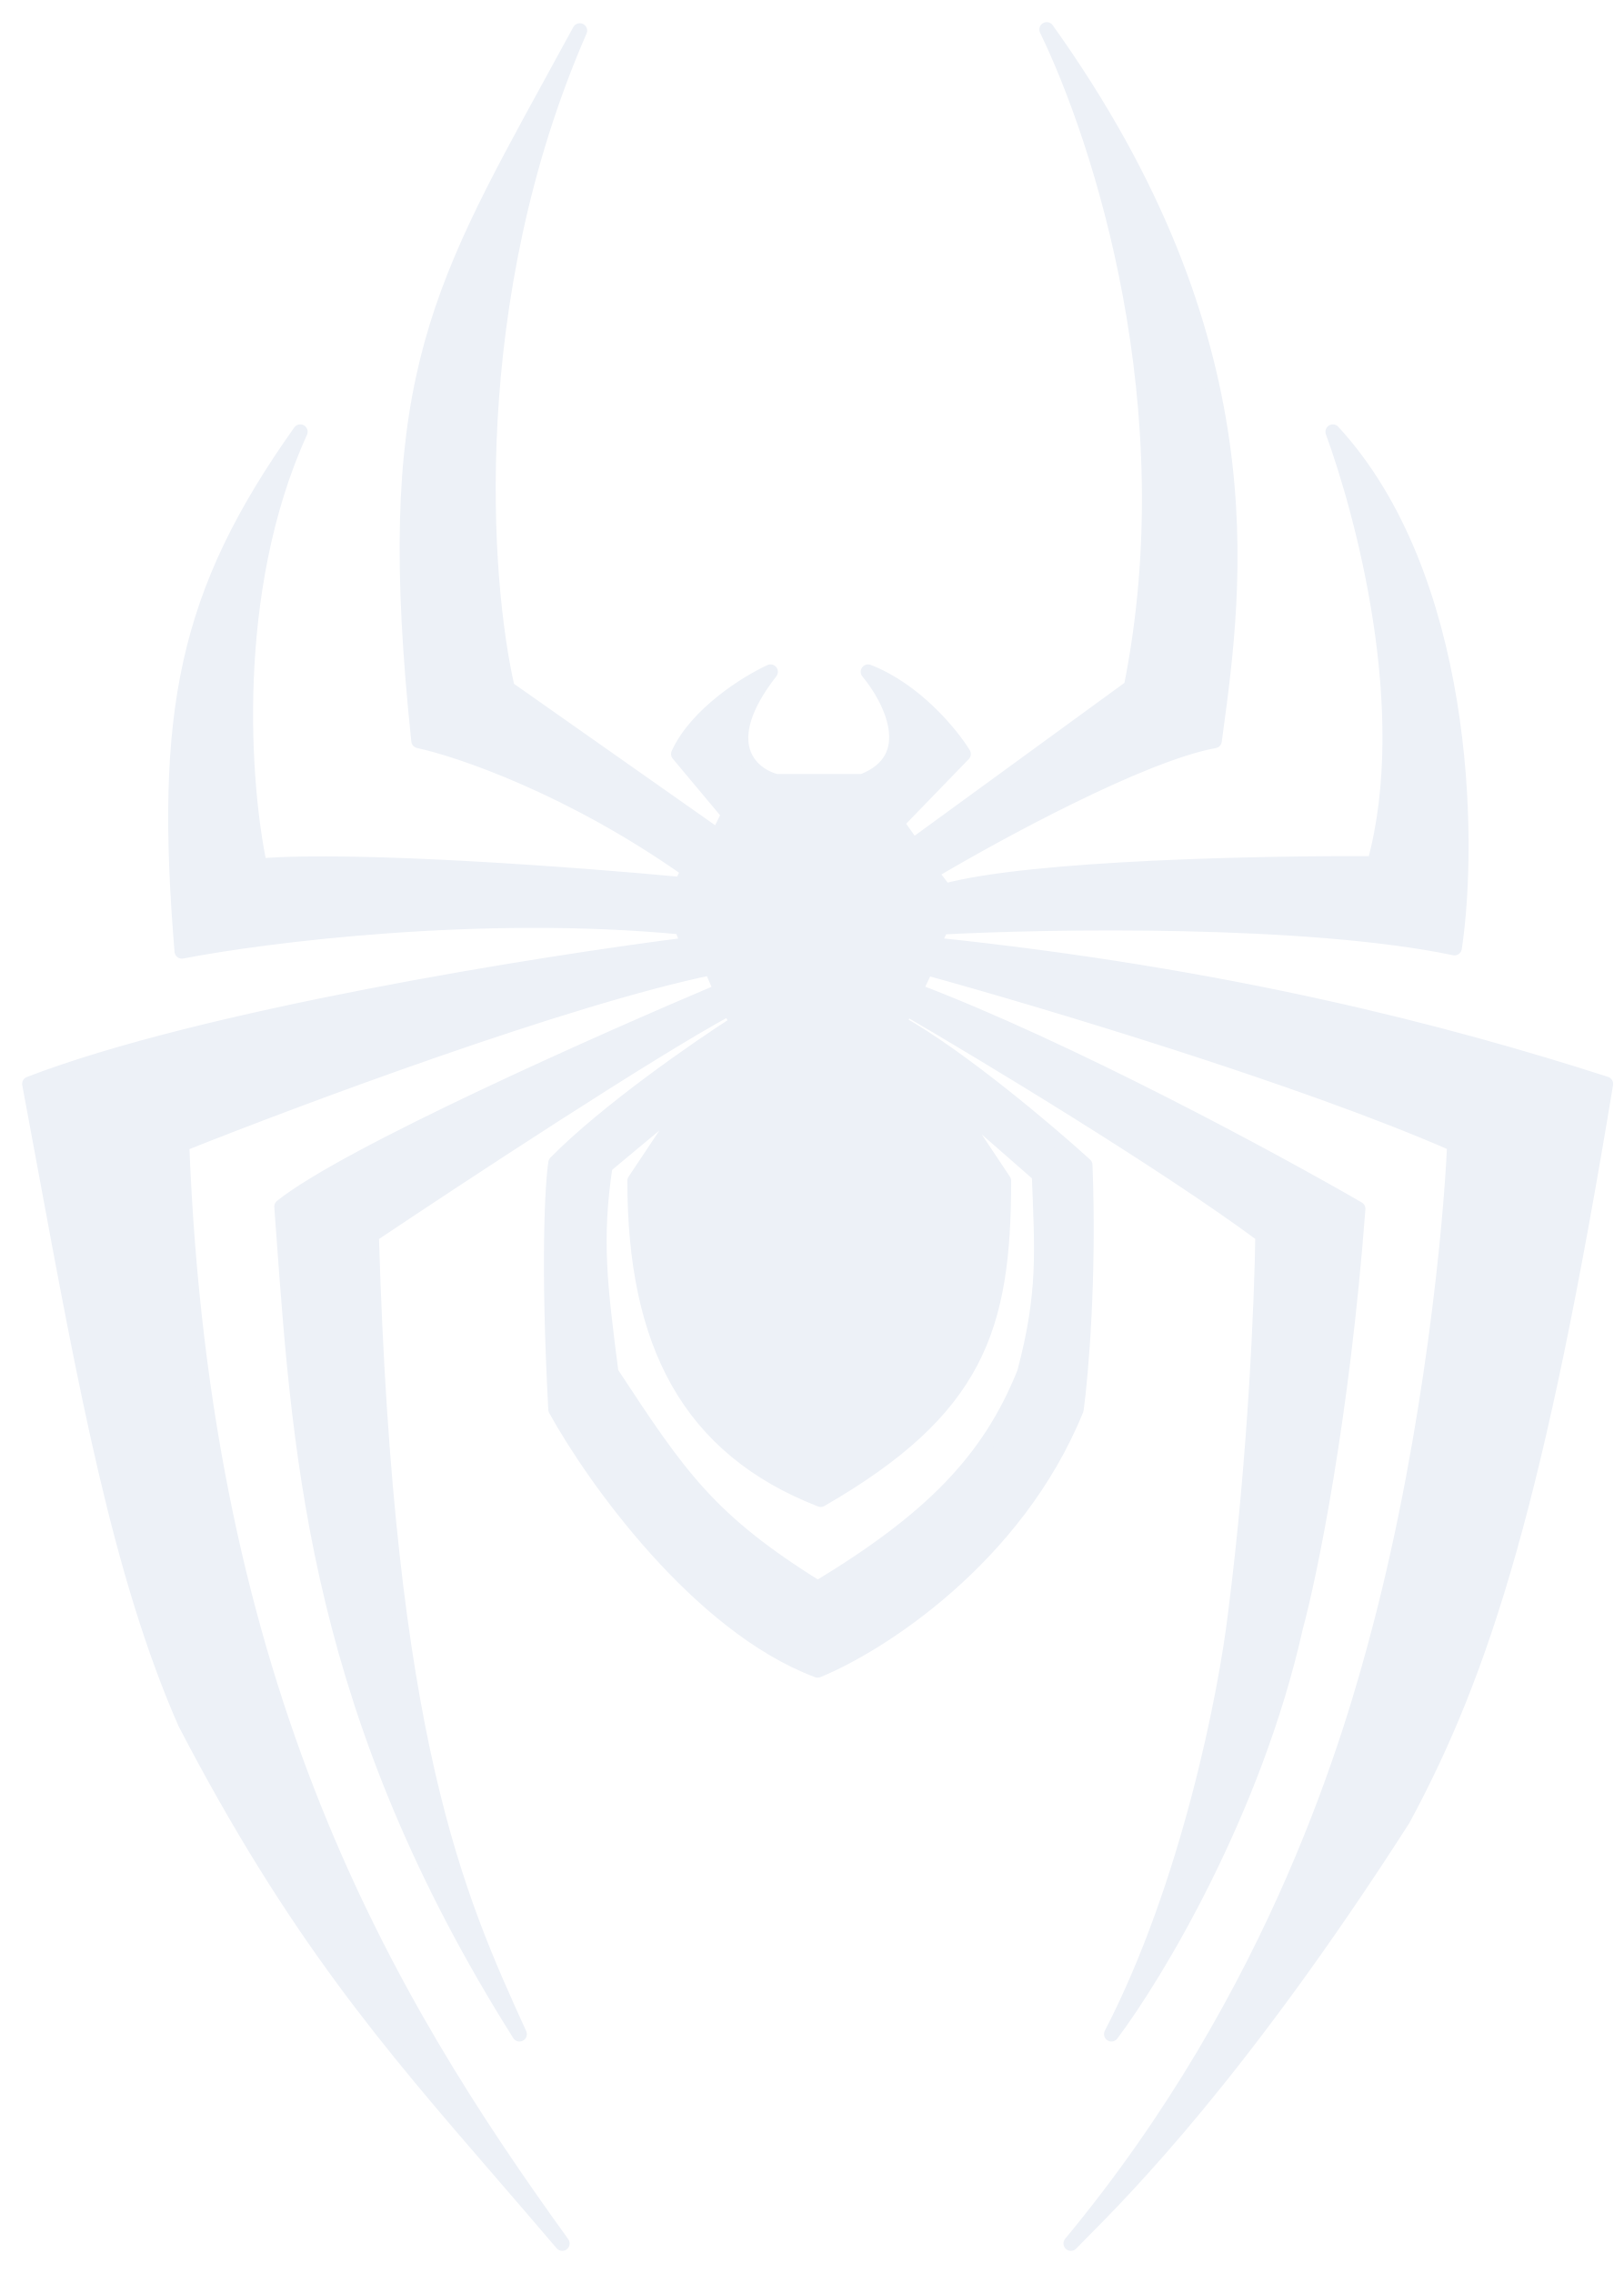
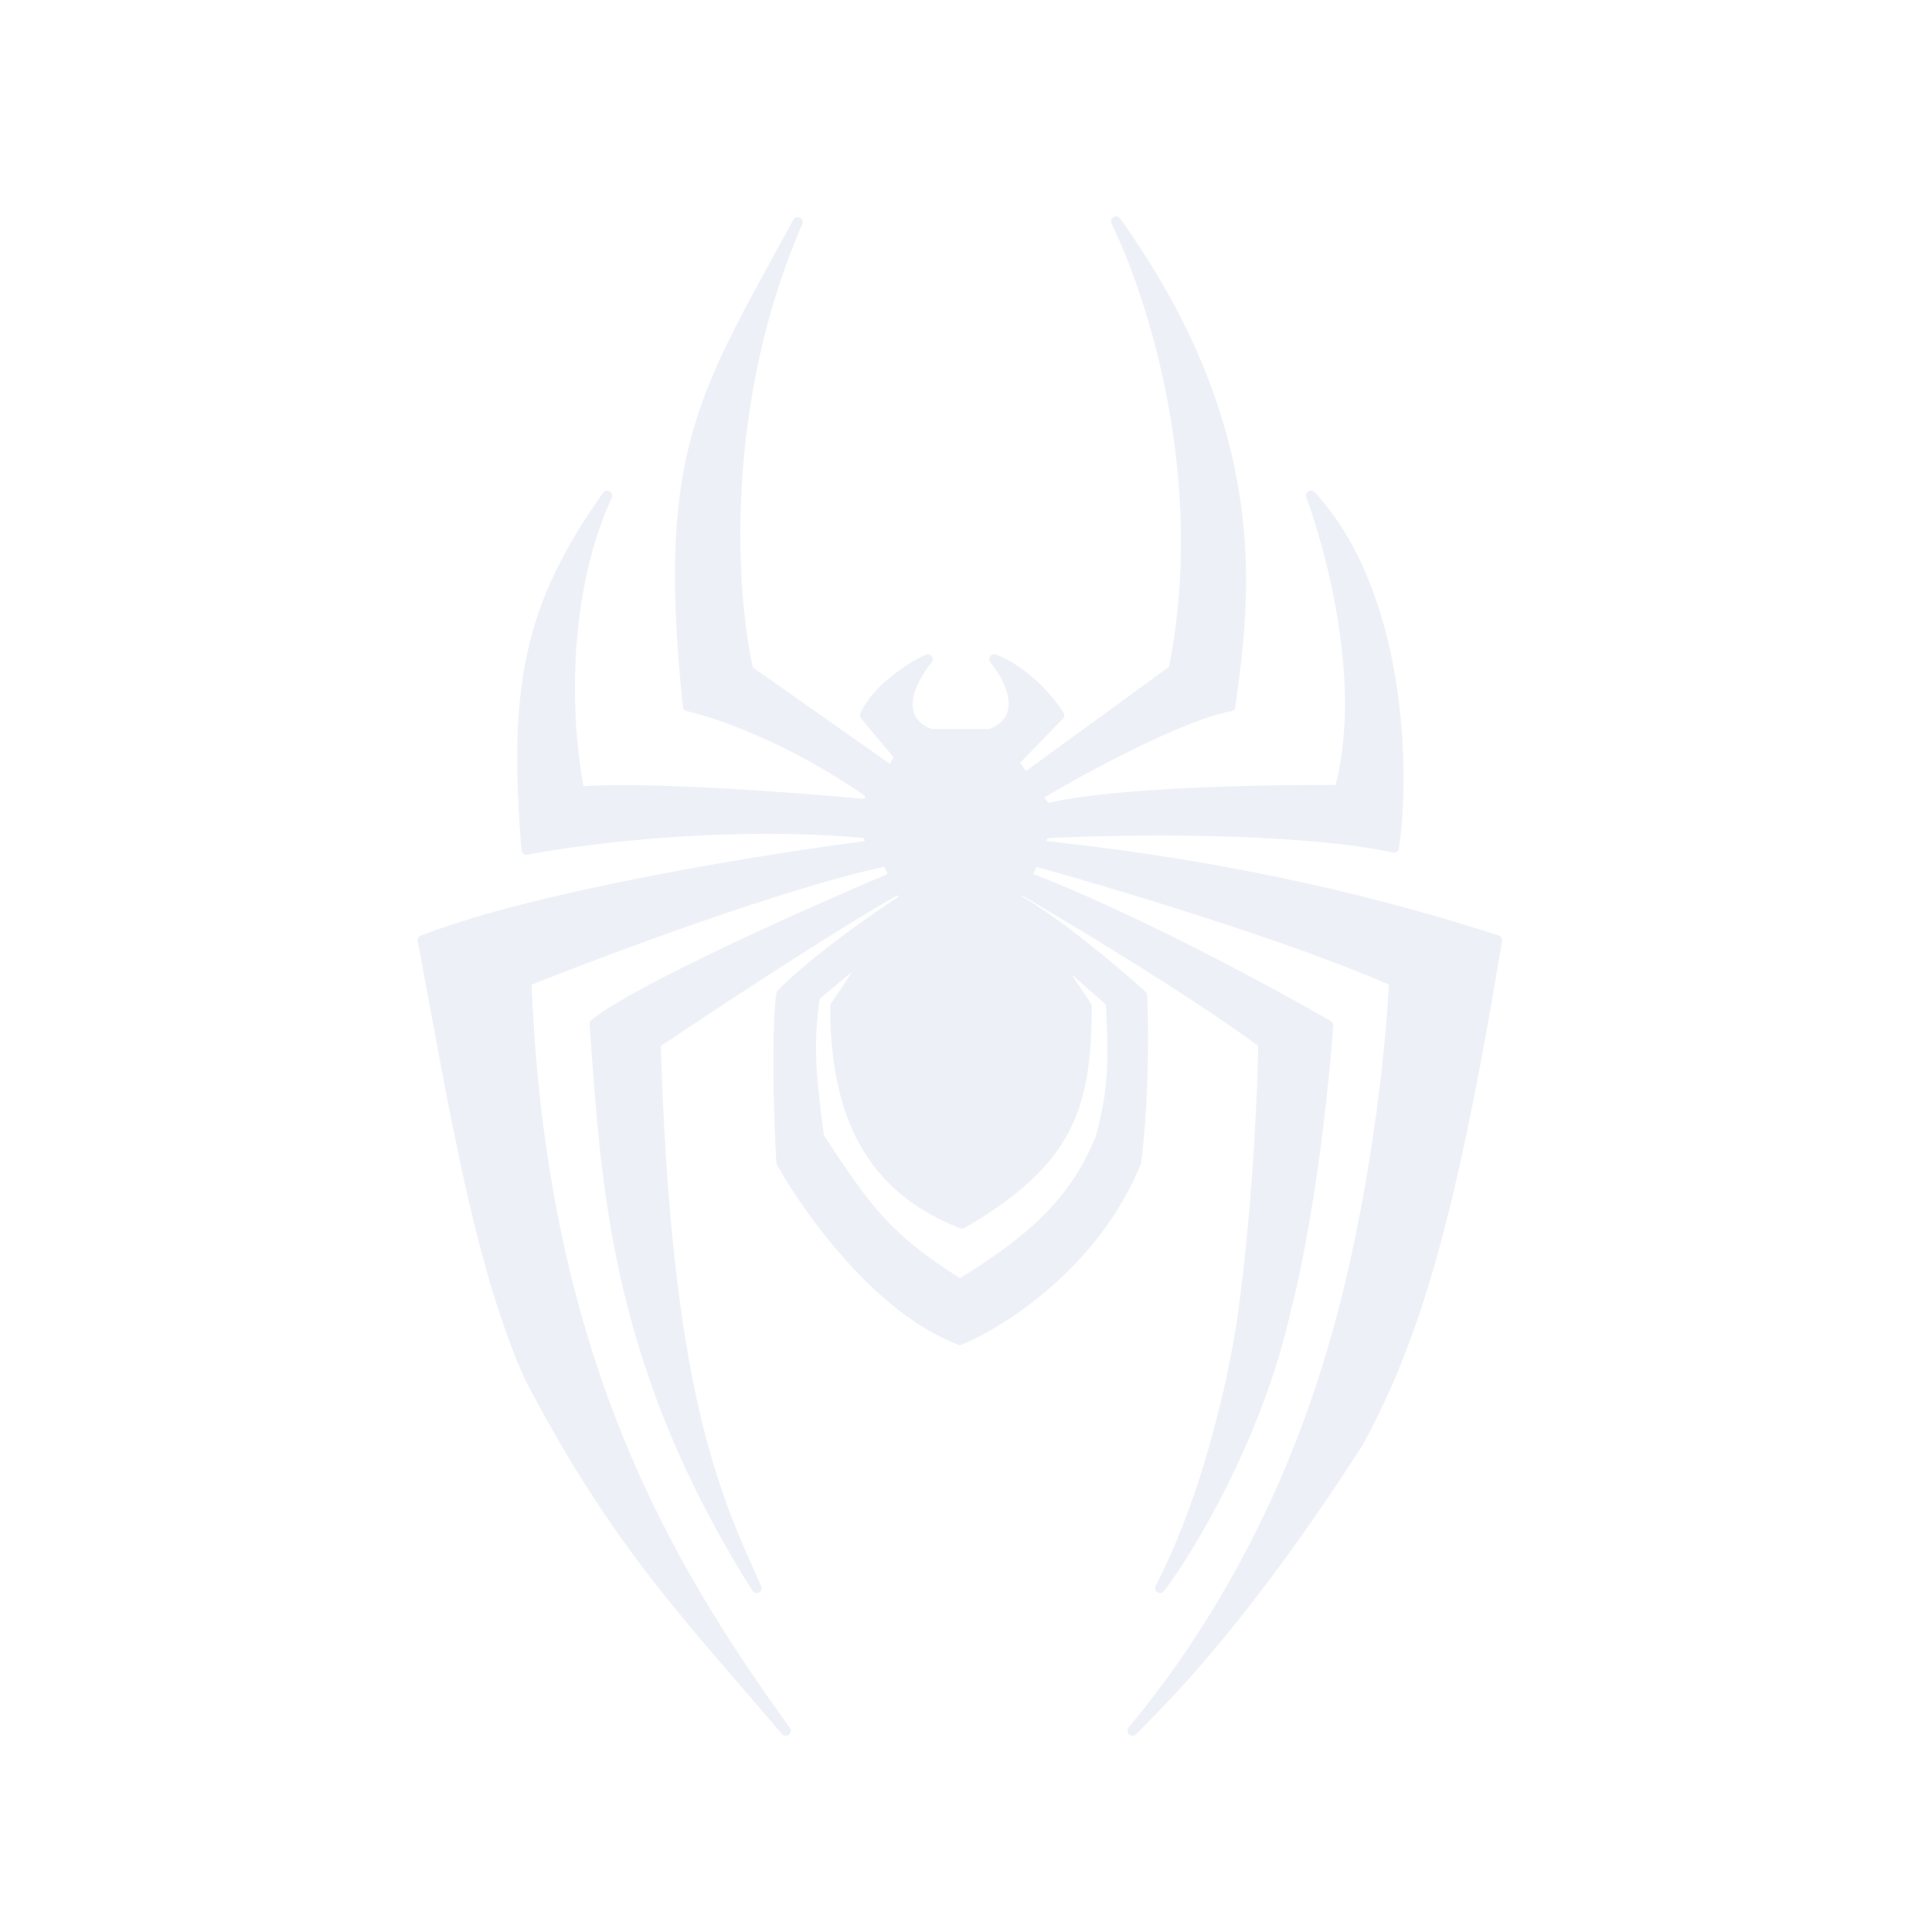
- <svg xmlns="http://www.w3.org/2000/svg" width="55" height="77" viewBox="0 0 55 77" fill="none">
-   <path fill-rule="evenodd" clip-rule="evenodd" d="M30.443 34.639L30.703 34.156C33.339 35.691 39.443 39.376 42.77 41.842C42.745 43.921 42.525 49.401 41.842 54.688C41.532 57.324 40.26 63.859 37.646 68.908C39.144 66.916 42.488 61.371 43.884 55.134C44.366 53.364 45.465 48.05 46 40.95C43.153 39.304 36.168 35.522 31 33.562L31.371 32.782C35.196 33.834 44.129 36.502 49.267 38.76C49.156 41.433 48.495 48.45 46.743 55.134C45.837 58.587 43.342 67.475 36.272 76C36.37 75.899 36.488 75.78 36.627 75.64C38.131 74.125 42.03 70.196 47.522 61.631C50.27 56.545 52.089 50.678 54.391 36.718C48.97 34.973 41.582 33.042 31.594 32.002L31.891 31.408C35.604 31.21 44.277 31.074 49.267 32.114C49.837 28.314 49.631 19.497 45.146 14.626C46.136 17.337 47.983 24.057 46.557 29.255C42.931 29.23 34.943 29.381 32.002 30.183L31.52 29.552C33.698 28.253 38.671 25.542 41.136 25.096C41.144 25.037 41.152 24.977 41.16 24.917C41.868 19.71 42.98 11.534 35.455 1C37.275 4.75 40.215 13.802 38.314 23.277L30.926 28.661L30.369 27.881L32.634 25.542C32.225 24.874 31.007 23.381 29.404 22.757C30.171 23.673 31.208 25.698 29.218 26.47H26.285C25.431 26.247 24.198 25.193 26.099 22.757C25.319 23.116 23.604 24.176 22.98 25.542L24.688 27.584L24.317 28.327L17.188 23.314C16.346 19.688 15.658 10.156 19.639 1.037C19.318 1.627 19.01 2.189 18.714 2.729C14.687 10.074 12.936 13.268 14.181 25.096C15.579 25.394 19.364 26.686 23.314 29.478L23.092 29.96C19.701 29.639 12.094 29.062 8.797 29.329C8.228 26.681 7.705 20.032 10.171 14.626C6.272 20.121 5.493 24.131 6.161 32.225C8.97 31.681 16.29 30.755 23.092 31.408L23.314 32.002C18.314 32.634 6.851 34.46 1 36.718C1.164 37.595 1.323 38.456 1.479 39.299C2.913 47.057 4.082 53.38 6.272 58.364C9.985 65.504 13.156 69.173 17.013 73.635C17.668 74.394 18.343 75.175 19.045 76C13.067 67.72 6.874 57.324 6.161 38.76C10.097 37.188 19.193 33.792 24.094 32.782L24.428 33.562C20.418 35.257 11.767 39.094 9.54 40.876C9.564 41.207 9.588 41.538 9.613 41.871C10.176 49.591 10.798 58.124 17.596 68.908C15.48 64.267 13.089 58.98 12.584 41.842C15.517 39.874 22.045 35.582 24.688 34.156L24.985 34.639C23.648 35.493 20.545 37.639 18.822 39.391C18.71 40.109 18.555 42.785 18.822 47.745C20.096 50.059 23.656 55.067 27.695 56.582C29.762 55.74 34.408 52.795 36.458 47.745C36.619 46.557 36.904 43.238 36.755 39.465C35.517 38.339 32.522 35.797 30.443 34.639ZM20.5 39.5L23.5 37L21.5 40C21.5 45.5 23.322 49.057 27.8 50.8C33.094 47.745 34 45 34 40L32 37L35.2 39.8C35.295 42.365 35.423 43.789 34.7 46.5C33.5 49.5 31.5 51.5 27.7 53.8C24 51.5 23 50 20.7 46.5C20.316 43.513 20.127 41.988 20.5 39.5Z" fill="#EDF1F7" stroke="#EDF1F7" stroke-width="0.5" stroke-linecap="round" stroke-linejoin="round" />
+ <svg xmlns="http://www.w3.org/2000/svg" viewBox="0 0 96 96" fill="none">
+   <g id="logo-spiderman">
+     <path class="logo-spiderman" fill-rule="evenodd" clip-rule="evenodd" d="M50.443 44.639L50.703 44.156C53.339 45.691 59.443 49.376 62.77 51.842C62.745 53.921 62.525 59.401 61.842 64.688C61.532 67.324 60.26 73.859 57.646 78.908C59.144 76.916 62.488 71.371 63.884 65.134C64.366 63.364 65.465 58.05 66 50.95C63.153 49.304 56.168 45.522 51 43.562L51.371 42.782C55.196 43.834 64.129 46.502 69.267 48.76C69.156 51.433 68.495 58.45 66.743 65.134C65.837 68.587 63.342 77.475 56.272 86C56.37 85.899 56.488 85.78 56.627 85.64C58.131 84.125 62.03 80.196 67.522 71.631C70.27 66.545 72.089 60.678 74.391 46.718C68.97 44.973 61.582 43.042 51.594 42.002L51.891 41.408C55.604 41.21 64.277 41.074 69.267 42.114C69.837 38.314 69.631 29.497 65.146 24.626C66.136 27.337 67.983 34.057 66.557 39.255C62.931 39.23 54.943 39.381 52.002 40.183L51.52 39.552C53.698 38.252 58.671 35.542 61.136 35.096C61.144 35.037 61.152 34.977 61.16 34.917C61.868 29.71 62.98 21.534 55.455 11C57.275 14.75 60.215 23.802 58.314 33.277L50.926 38.661L50.369 37.881L52.634 35.542C52.225 34.874 51.007 33.381 49.404 32.757C50.171 33.673 51.208 35.698 49.218 36.47H46.285C45.431 36.248 44.198 35.193 46.099 32.757C45.319 33.116 43.604 34.176 42.98 35.542L44.688 37.584L44.317 38.327L37.188 33.314C36.346 29.688 35.658 20.156 39.639 11.037C39.318 11.627 39.01 12.189 38.714 12.729C34.687 20.074 32.936 23.268 34.181 35.096C35.579 35.394 39.364 36.686 43.314 39.478L43.092 39.96C39.7 39.639 32.094 39.062 28.797 39.329C28.228 36.681 27.705 30.032 30.171 24.626C26.272 30.121 25.493 34.131 26.161 42.225C28.97 41.681 36.29 40.755 43.092 41.408L43.314 42.002C38.314 42.634 26.852 44.46 21 46.718C21.164 47.595 21.323 48.456 21.479 49.299C22.913 57.057 24.082 63.38 26.272 68.364C29.985 75.504 33.156 79.173 37.013 83.635C37.668 84.394 38.343 85.175 39.045 86C33.067 77.72 26.874 67.324 26.161 48.76C30.096 47.188 39.193 43.792 44.094 42.782L44.428 43.562C40.418 45.257 31.767 49.094 29.54 50.876C29.564 51.207 29.588 51.538 29.613 51.871C30.176 59.591 30.798 68.124 37.596 78.908C35.48 74.267 33.089 68.98 32.584 51.842C35.517 49.874 42.045 45.582 44.688 44.156L44.985 44.639C43.648 45.493 40.545 47.639 38.822 49.391C38.71 50.109 38.554 52.785 38.822 57.745C40.096 60.059 43.656 65.067 47.696 66.582C49.762 65.74 54.408 62.795 56.458 57.745C56.619 56.557 56.904 53.238 56.755 49.465C55.517 48.339 52.522 45.797 50.443 44.639ZM40.5 49.5L43.5 47L41.5 50C41.5 55.5 43.322 59.057 47.8 60.8C53.094 57.745 54 55 54 50L52 47L55.2 49.8C55.295 52.365 55.423 53.789 54.7 56.5C53.5 59.5 51.5 61.5 47.7 63.8C44 61.5 43 60 40.7 56.5C40.316 53.513 40.127 51.988 40.5 49.5Z" fill="#EDF1F7" stroke="#EDF1F7" stroke-width="0.5" stroke-linecap="round" stroke-linejoin="round" />
+   </g>
</svg>
